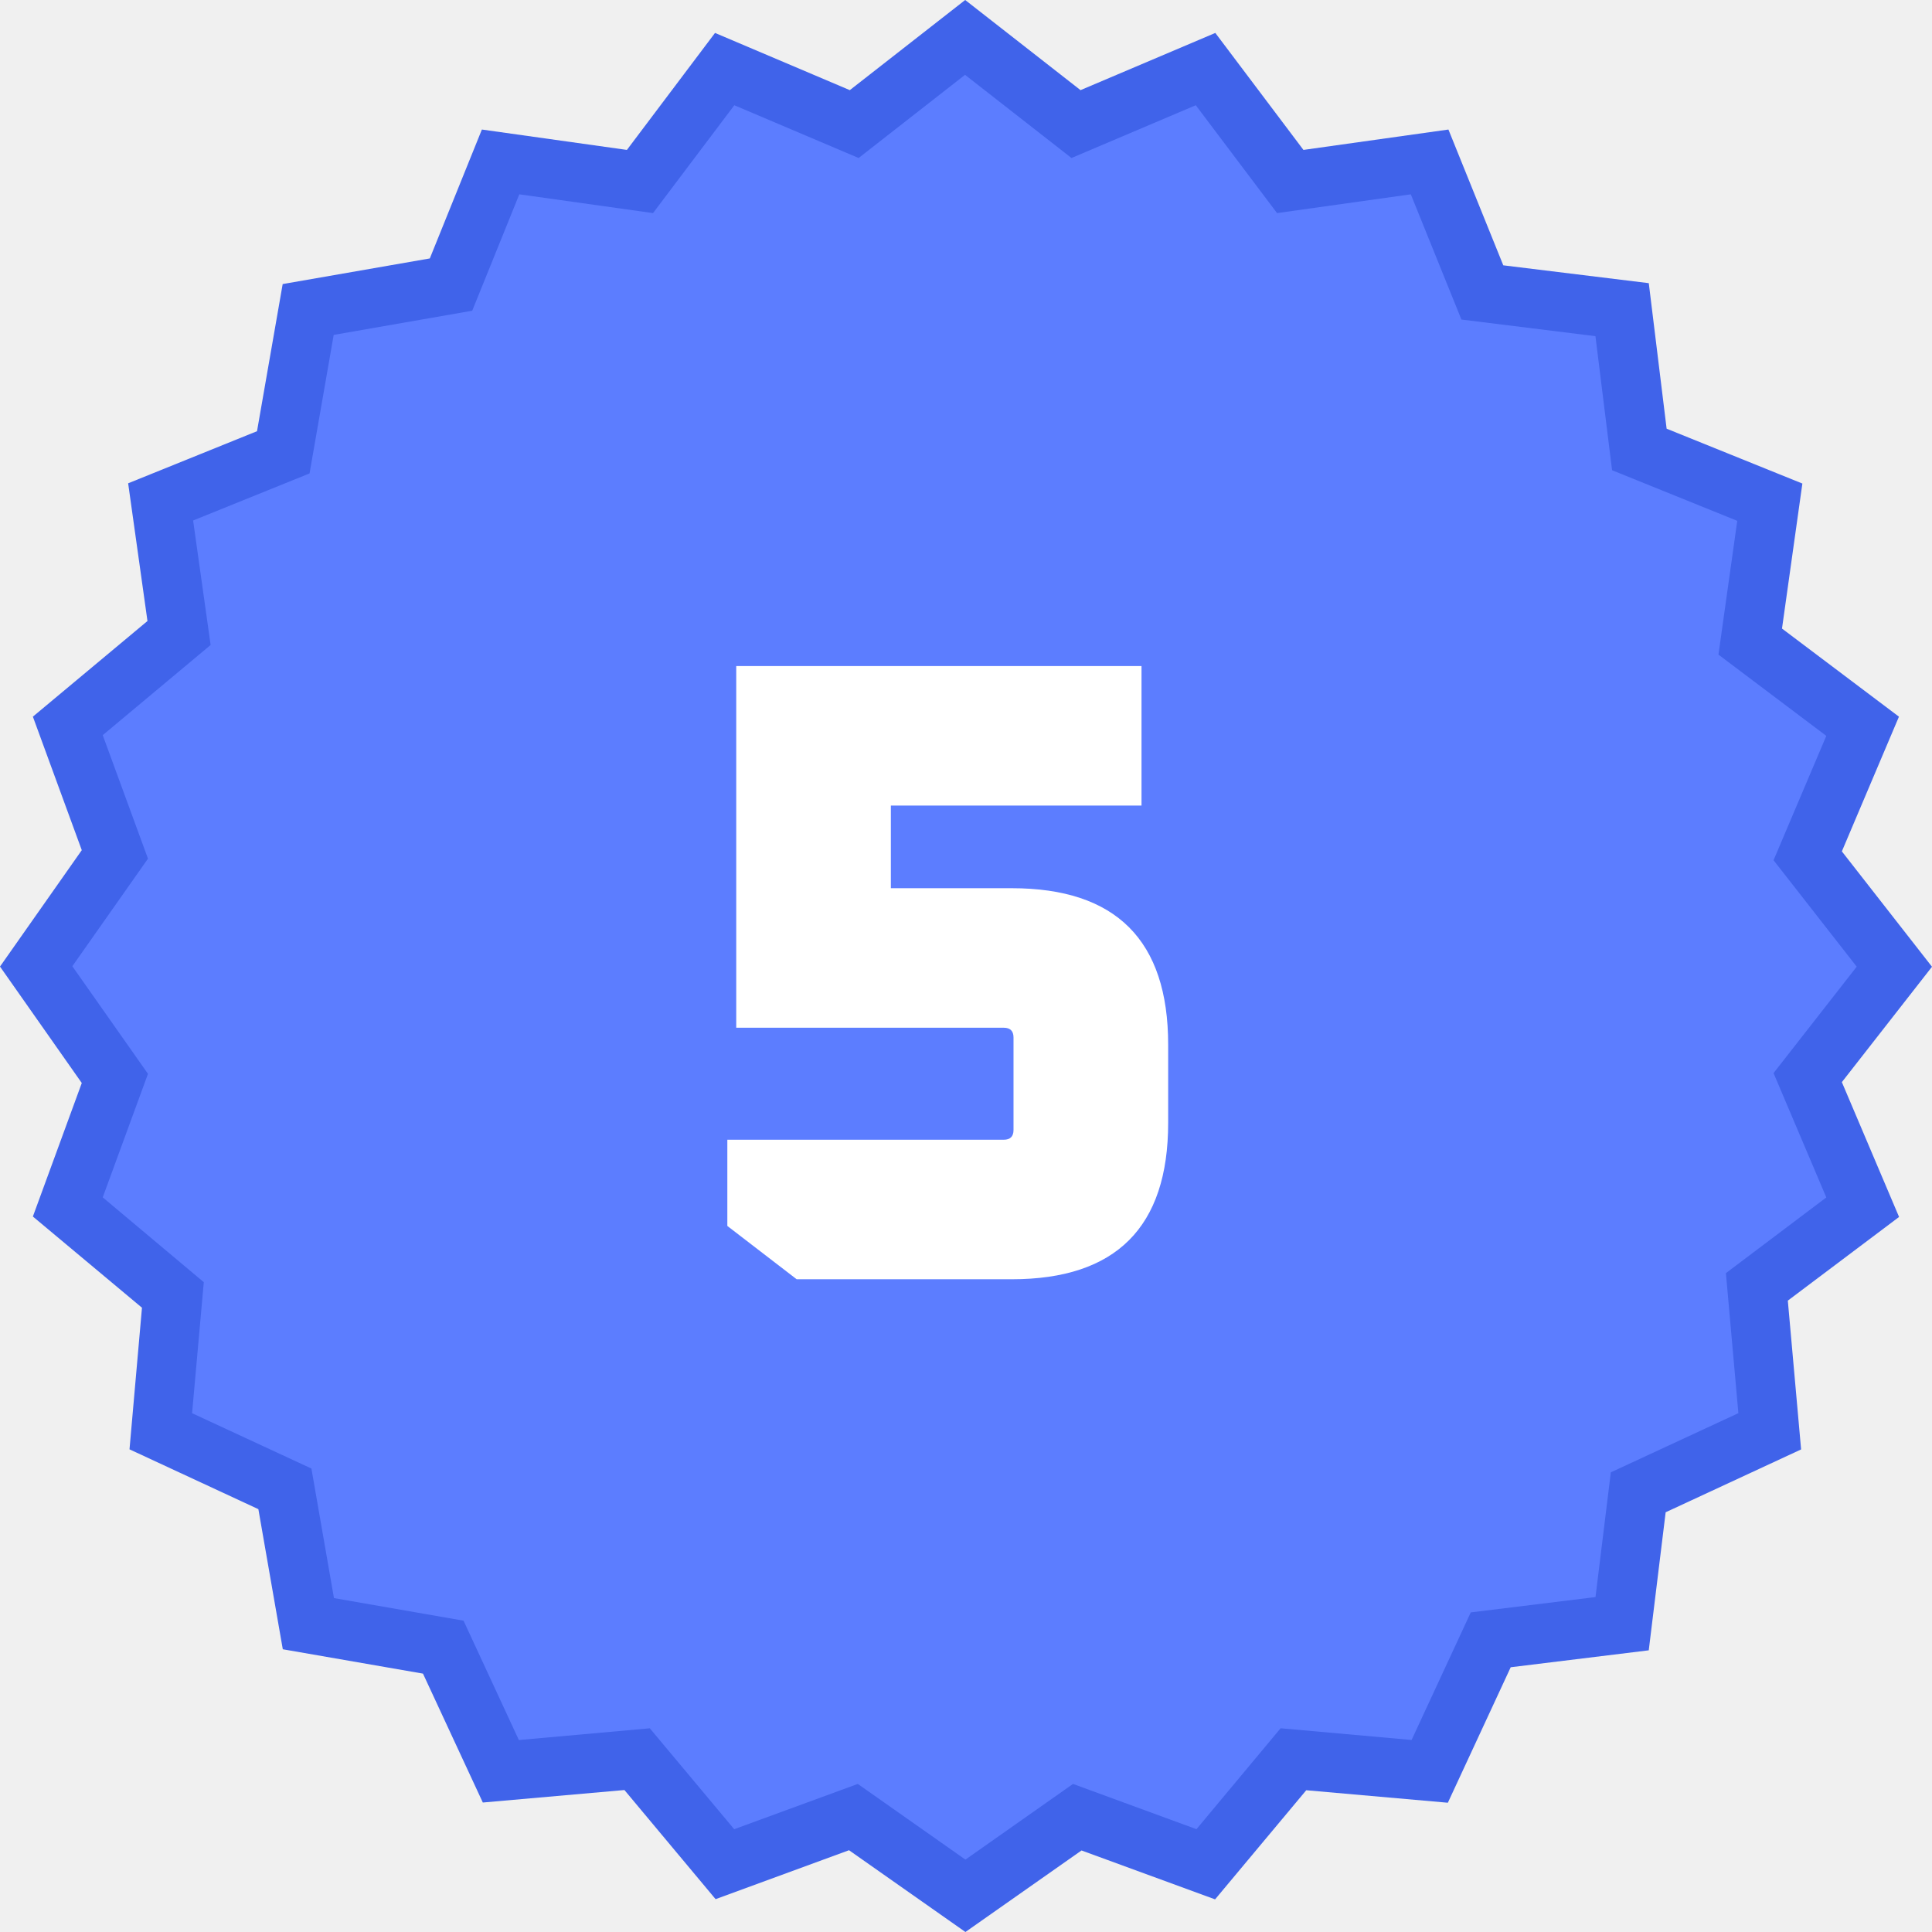
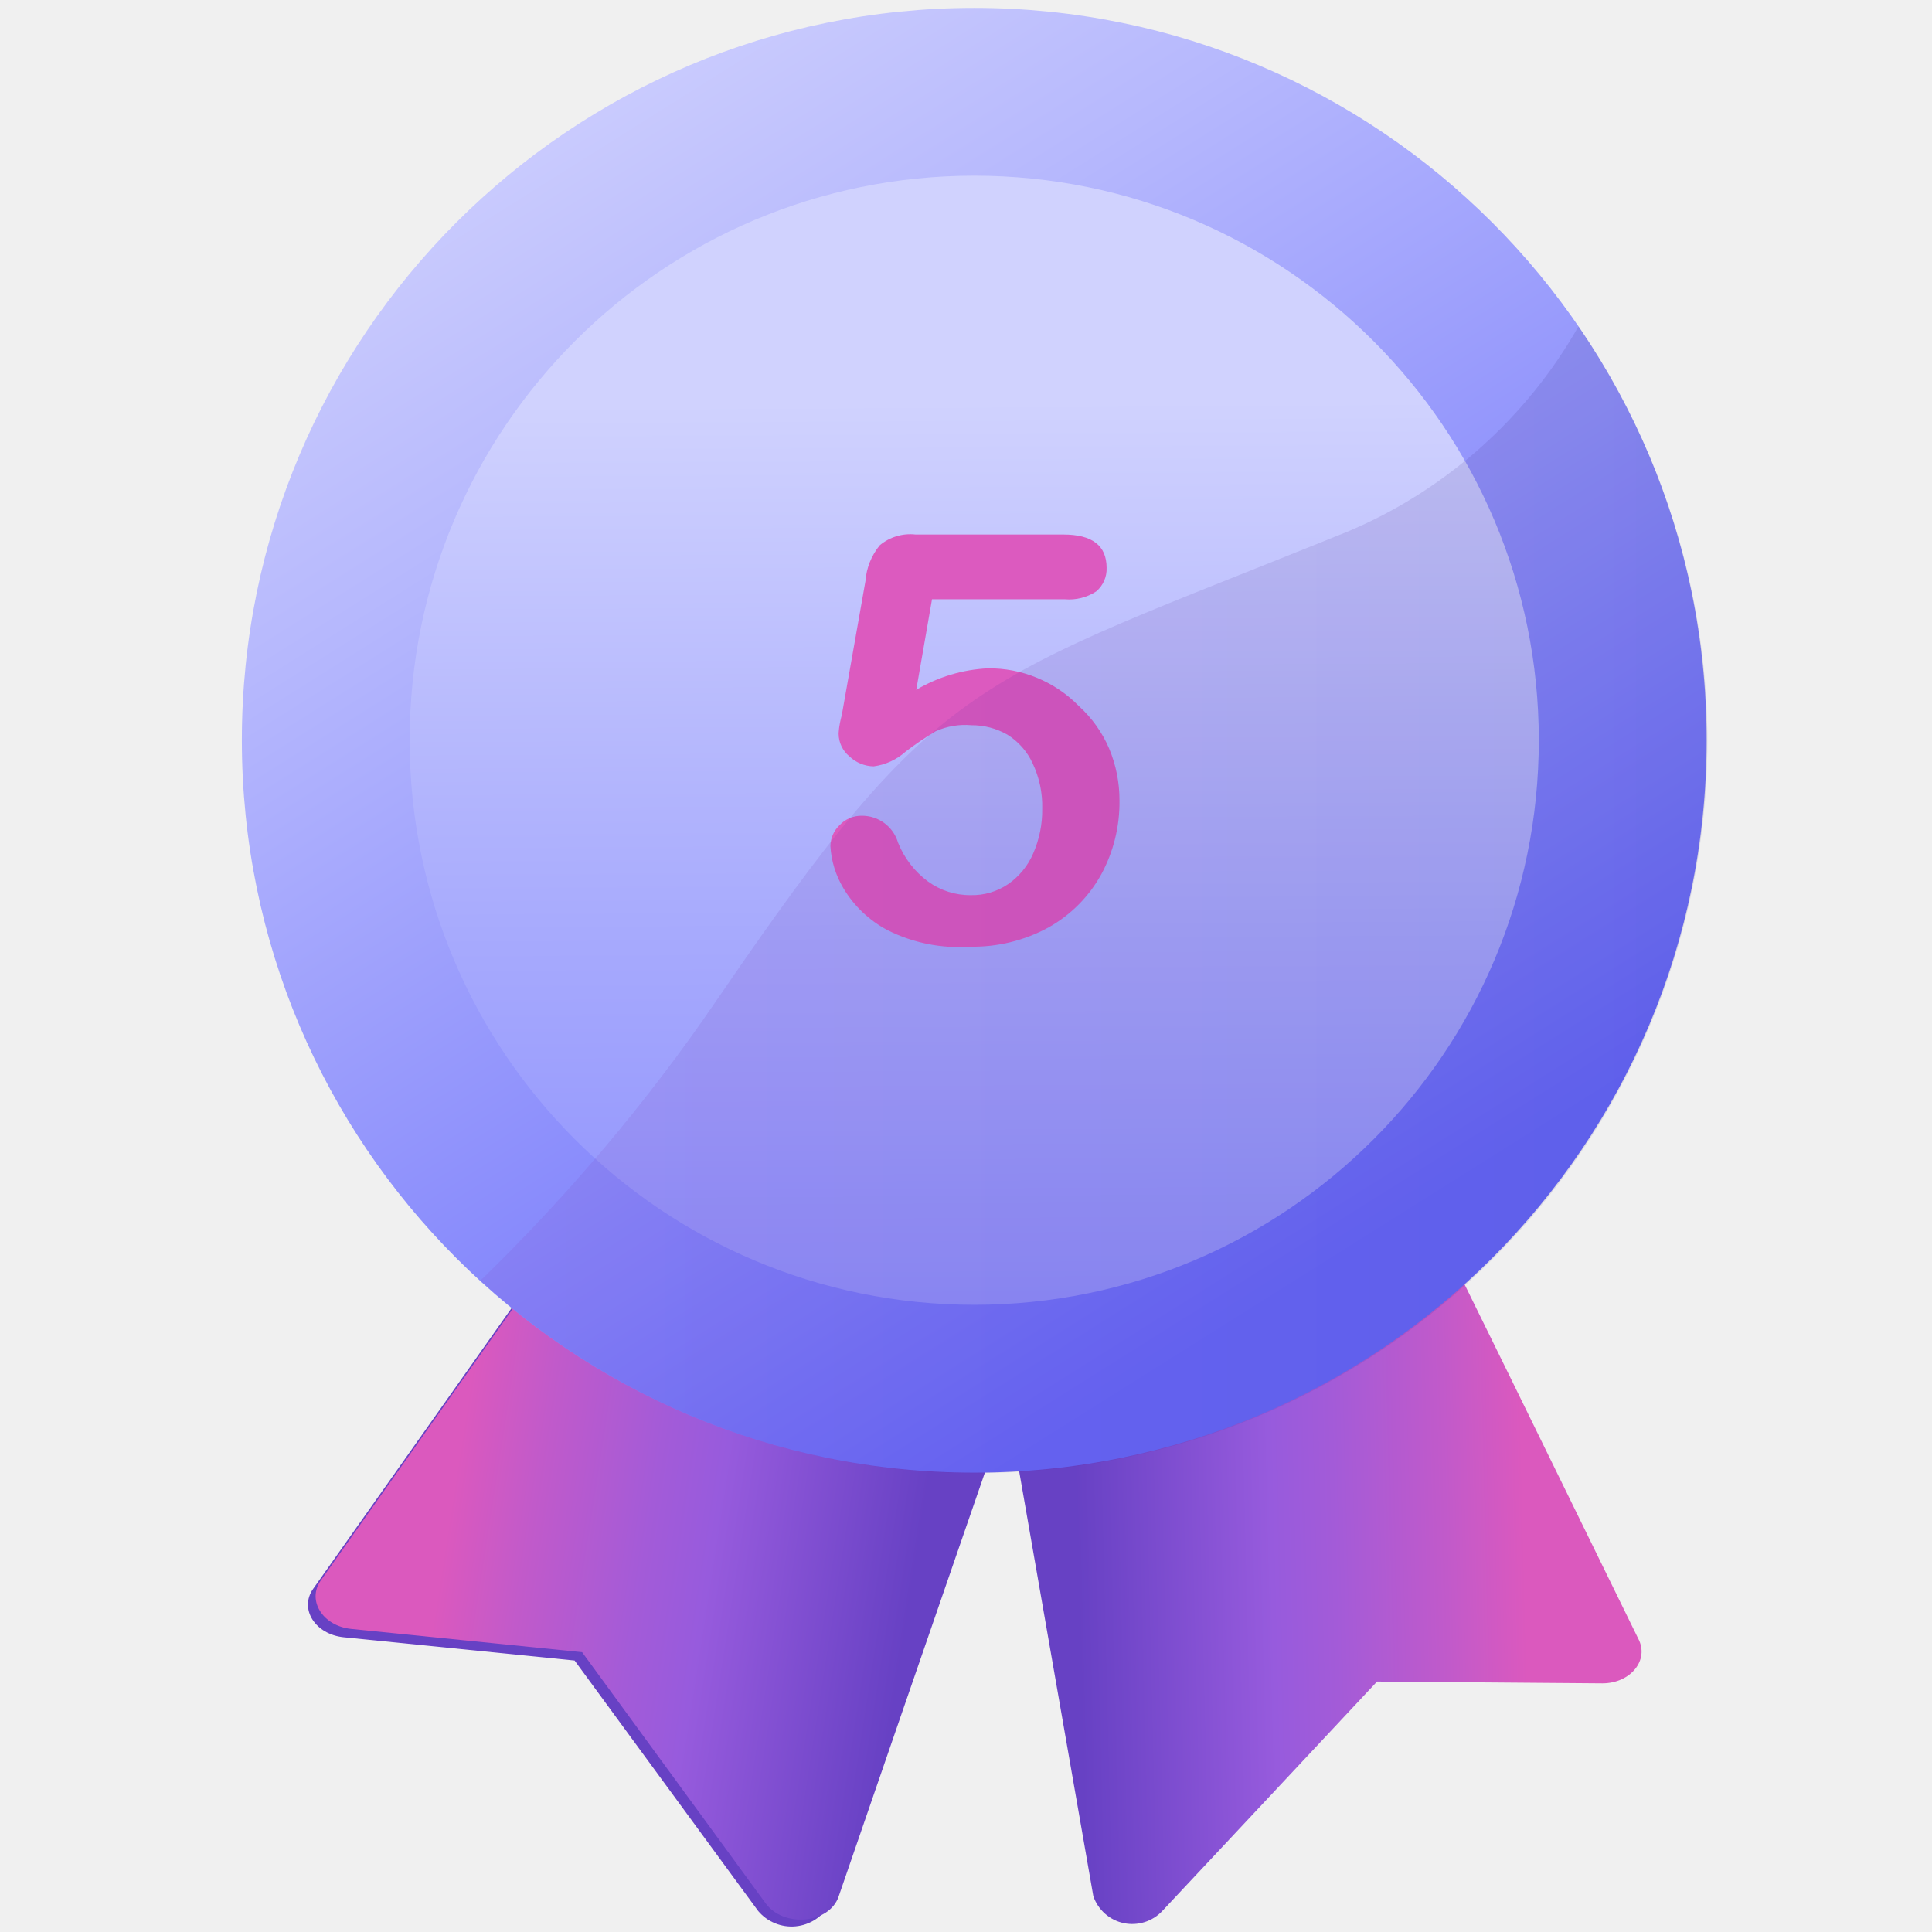
- <svg xmlns="http://www.w3.org/2000/svg" width="64" height="64" viewBox="0 0 64 64" fill="none">
-   <path d="M59.884 35.701L62.755 32.027L59.884 28.353L61.711 24.064L57.992 21.258L58.641 16.641L54.319 14.895L53.75 10.267L49.123 9.698L47.376 5.376L42.76 6.024L39.95 2.301L35.659 4.123L31.986 1.253L28.313 4.123L24.016 2.301L21.21 6.02L16.594 5.371L14.951 9.437L10.22 10.264L9.394 14.995L5.328 16.639L5.938 20.982L2.255 24.064L3.814 28.322L1.207 32.031L3.814 35.74L2.255 39.998L5.734 42.906L5.331 47.421L9.443 49.329L10.221 53.796L14.688 54.574L16.595 58.687L21.11 58.283L24.017 61.763L28.274 60.203L31.983 62.811L35.692 60.203L39.949 61.763L42.856 58.283L47.371 58.687L49.391 54.33L53.743 53.796L54.278 49.443L58.634 47.422L58.205 42.639L61.708 39.999L59.884 35.701Z" fill="#5C7DFF" />
-   <path d="M31.981 64L28.125 61.291L23.705 62.912L20.685 59.297L15.994 59.711L14.012 55.441L9.368 54.634L8.559 49.993L4.29 48.011L4.703 43.32L1.089 40.299L2.709 35.876L0 32.019L2.709 28.163L1.089 23.74L4.885 20.572L4.245 16.01L8.514 14.284L9.364 9.41L14.238 8.561L15.963 4.291L20.767 4.966L23.686 1.091L28.151 2.986L31.973 0L35.794 2.986L40.259 1.091L43.178 4.966L47.981 4.291L49.798 8.789L54.618 9.38L55.209 14.201L59.706 16.018L59.031 20.822L62.905 23.741L61.014 28.203L64 32.025L61.014 35.847L62.909 40.313L59.224 43.085L59.664 48.014L55.177 50.096L54.617 54.669L50.044 55.23L47.962 59.718L43.271 59.304L40.251 62.919L35.827 61.299L31.981 64ZM28.416 59.095L31.981 61.602L35.545 59.095L39.635 60.594L42.422 57.251L46.761 57.639L48.721 53.413L52.853 52.905L53.361 48.773L57.586 46.813L57.173 42.174L60.499 39.667L58.751 35.548L61.506 32.022L58.751 28.496L60.499 24.377L56.926 21.685L57.549 17.253L53.402 15.577L52.851 11.136L48.411 10.585L46.735 6.437L42.304 7.059L39.612 3.486L35.494 5.234L31.968 2.479L28.443 5.234L24.325 3.486L21.632 7.059L17.203 6.437L15.643 10.293L11.054 11.094L10.254 15.683L6.397 17.242L6.977 21.366L3.403 24.353L4.902 28.444L2.396 32.008L4.902 35.572L3.403 39.664L6.751 42.474L6.363 46.814L10.316 48.647L11.063 52.939L15.355 53.687L17.188 57.641L21.526 57.252L24.321 60.595L28.416 59.095Z" fill="#4063EA" />
-   <path d="M24.094 40.611V37.755H33.25C33.466 37.755 33.574 37.647 33.574 37.431V34.369C33.574 34.153 33.466 34.045 33.25 34.045H24.389V22.063H37.814V26.685H29.511V29.423H33.515C36.97 29.423 38.697 31.15 38.697 34.605V37.196C38.697 40.65 36.97 42.377 33.515 42.377H26.391L24.094 40.611Z" fill="white" />
+ <svg xmlns="http://www.w3.org/2000/svg" width="54" height="54" viewBox="0 0 54 54" fill="none">
+   <path d="M27.189 33.69C28.309 40.117 29.433 46.553 30.559 53C30.624 53.188 30.736 53.356 30.885 53.488C31.034 53.62 31.214 53.711 31.408 53.752C31.603 53.793 31.804 53.783 31.994 53.723C32.183 53.663 32.354 53.556 32.489 53.41C34.489 51.277 36.489 49.14 38.489 47L44.789 47.05C45.569 47.05 46.109 46.4 45.789 45.8C43.376 40.867 40.956 35.933 38.529 31L27.189 33.69Z" fill="url(#paint0_linear_7058_122761)" />
+   <path d="M29.67 34.482L23.19 53.222C23.094 53.394 22.957 53.541 22.791 53.649C22.626 53.757 22.437 53.823 22.24 53.842C22.043 53.861 21.845 53.831 21.662 53.756C21.479 53.681 21.317 53.563 21.19 53.412L16.06 46.412L9.61 45.762C8.81 45.682 8.36 44.972 8.75 44.412L18.51 30.602L29.67 34.482Z" fill="url(#paint1_linear_7058_122761)" />
+   <path d="M29.91 34.269C27.75 40.519 25.59 46.759 23.44 53.009C23.18 53.769 21.91 53.889 21.4 53.199C19.69 50.859 17.98 48.519 16.27 46.179C14.12 45.959 11.97 45.749 9.82 45.529C9.02 45.449 8.57 44.729 8.97 44.169C12.22 39.569 15.47 34.969 18.72 30.369C25.37 32.689 23.25 31.949 29.91 34.269Z" fill="url(#paint2_linear_7058_122761)" />
+   <path d="M27.23 41.161C38.535 41.161 47.7 31.996 47.7 20.691C47.7 9.385 38.535 0.221 27.23 0.221C15.925 0.221 6.76 9.385 6.76 20.691C6.76 31.996 15.925 41.161 27.23 41.161Z" fill="url(#paint3_linear_7058_122761)" />
+   <path d="M27.23 36.47C35.945 36.47 43.01 29.405 43.01 20.69C43.01 11.975 35.945 4.91 27.23 4.91C18.515 4.91 11.45 11.975 11.45 20.69C11.45 29.405 18.515 36.47 27.23 36.47Z" fill="url(#paint4_linear_7058_122761)" />
+   <path d="M29.76 16.75H26.05L25.61 19.28C26.218 18.921 26.904 18.715 27.61 18.68C28.085 18.675 28.555 18.766 28.994 18.949C29.432 19.131 29.829 19.4 30.16 19.74C30.521 20.068 30.808 20.471 31 20.92C31.194 21.382 31.292 21.879 31.29 22.38C31.298 23.099 31.123 23.808 30.78 24.44C30.438 25.061 29.928 25.573 29.31 25.92C28.636 26.289 27.878 26.475 27.11 26.46C26.316 26.516 25.521 26.357 24.81 26C24.296 25.729 23.866 25.32 23.57 24.82C23.358 24.465 23.234 24.063 23.21 23.65C23.211 23.542 23.234 23.434 23.277 23.335C23.32 23.235 23.382 23.145 23.46 23.07C23.541 22.982 23.64 22.912 23.751 22.866C23.861 22.819 23.98 22.797 24.1 22.8C24.325 22.801 24.544 22.875 24.724 23.01C24.904 23.145 25.036 23.334 25.1 23.55C25.273 23.984 25.564 24.362 25.94 24.64C26.286 24.89 26.703 25.024 27.13 25.02C27.504 25.029 27.871 24.921 28.18 24.71C28.49 24.495 28.732 24.197 28.88 23.85C29.05 23.459 29.136 23.036 29.13 22.61C29.143 22.168 29.05 21.729 28.86 21.33C28.707 21 28.46 20.721 28.15 20.53C27.845 20.357 27.5 20.267 27.15 20.27C26.808 20.24 26.463 20.298 26.15 20.44C25.86 20.614 25.579 20.804 25.31 21.01C25.061 21.233 24.751 21.376 24.42 21.42C24.166 21.416 23.923 21.316 23.74 21.14C23.647 21.064 23.572 20.967 23.52 20.858C23.468 20.75 23.441 20.631 23.44 20.51C23.44 20.51 23.44 20.31 23.53 19.98L24.19 16.24C24.217 15.873 24.357 15.524 24.59 15.24C24.728 15.125 24.887 15.039 25.059 14.988C25.231 14.936 25.412 14.92 25.59 14.94H29.72C30.53 14.94 30.93 15.25 30.93 15.87C30.935 15.995 30.912 16.119 30.861 16.233C30.811 16.348 30.735 16.449 30.64 16.53C30.38 16.7 30.07 16.778 29.76 16.75Z" fill="#DC5ABF" />
+   <path opacity="0.12" d="M44.12 9.121C42.659 11.695 40.388 13.714 37.66 14.861C27.08 19.151 26.33 18.741 20 28.001C18.077 30.812 15.876 33.422 13.43 35.791C17.134 39.19 21.959 41.105 26.986 41.173C32.012 41.241 36.888 39.456 40.682 36.158C44.477 32.861 46.924 28.282 47.558 23.296C48.192 18.309 46.968 13.263 44.12 9.121Z" fill="url(#paint5_linear_7058_122761)" />
+   <defs>
+     <linearGradient id="paint0_linear_7058_122761" x1="27.405" y1="42.575" x2="45.784" y2="42.125" gradientUnits="userSpaceOnUse">
+       <stop offset="0.146" stop-color="#6741C4" />
+       <stop offset="0.442" stop-color="#975BDD" />
+       <stop offset="0.537" stop-color="#A35BD8" />
+       <stop offset="0.707" stop-color="#C15ACA" />
+       <stop offset="0.826" stop-color="#DB59BE" />
+     </linearGradient>
+     <linearGradient id="paint1_linear_7058_122761" x1="-11686.2" y1="142.638" x2="-12086.4" y2="82.013" gradientUnits="userSpaceOnUse">
+       <stop offset="0.15" stop-color="#6741C4" />
+       <stop offset="0.44" stop-color="#975BDD" />
+       <stop offset="0.54" stop-color="#A35BD8" />
+       <stop offset="0.71" stop-color="#C15ACA" />
+       <stop offset="0.83" stop-color="#DB59BE" />
+     </linearGradient>
+     <linearGradient id="paint2_linear_7058_122761" x1="28.524" y1="43.263" x2="9.486" y2="40.311" gradientUnits="userSpaceOnUse">
+       <stop offset="0.146" stop-color="#6741C4" />
+       <stop offset="0.442" stop-color="#975BDD" />
+       <stop offset="0.537" stop-color="#A35BD8" />
+       <stop offset="0.707" stop-color="#C15ACA" />
+       <stop offset="0.826" stop-color="#DB59BE" />
+     </linearGradient>
+     <linearGradient id="paint3_linear_7058_122761" x1="42.4" y1="44.801" x2="12.3" y2="-3.059" gradientUnits="userSpaceOnUse">
+       <stop offset="0.19" stop-color="#6669FB" />
+       <stop offset="0.72" stop-color="#B6B8FD" />
+       <stop offset="0.98" stop-color="#D8D9FE" />
+     </linearGradient>
+     <linearGradient id="paint4_linear_7058_122761" x1="27.55" y1="72.68" x2="27.1" y2="-1.38" gradientUnits="userSpaceOnUse">
+       <stop offset="0.15" stop-color="#6669FB" />
+       <stop offset="0.26" stop-color="#6E71FB" />
+       <stop offset="0.43" stop-color="#8486FC" />
+       <stop offset="0.63" stop-color="#A7AAFD" />
+       <stop offset="0.83" stop-color="#D0D2FE" />
+     </linearGradient>
+     <linearGradient id="paint5_linear_7058_122761" x1="13.41" y1="25.141" x2="47.7" y2="25.141" gradientUnits="userSpaceOnUse">
+       <stop stop-color="#8134BC" />
+       <stop offset="1" stop-color="#21136E" />
+     </linearGradient>
+   </defs>
</svg>
